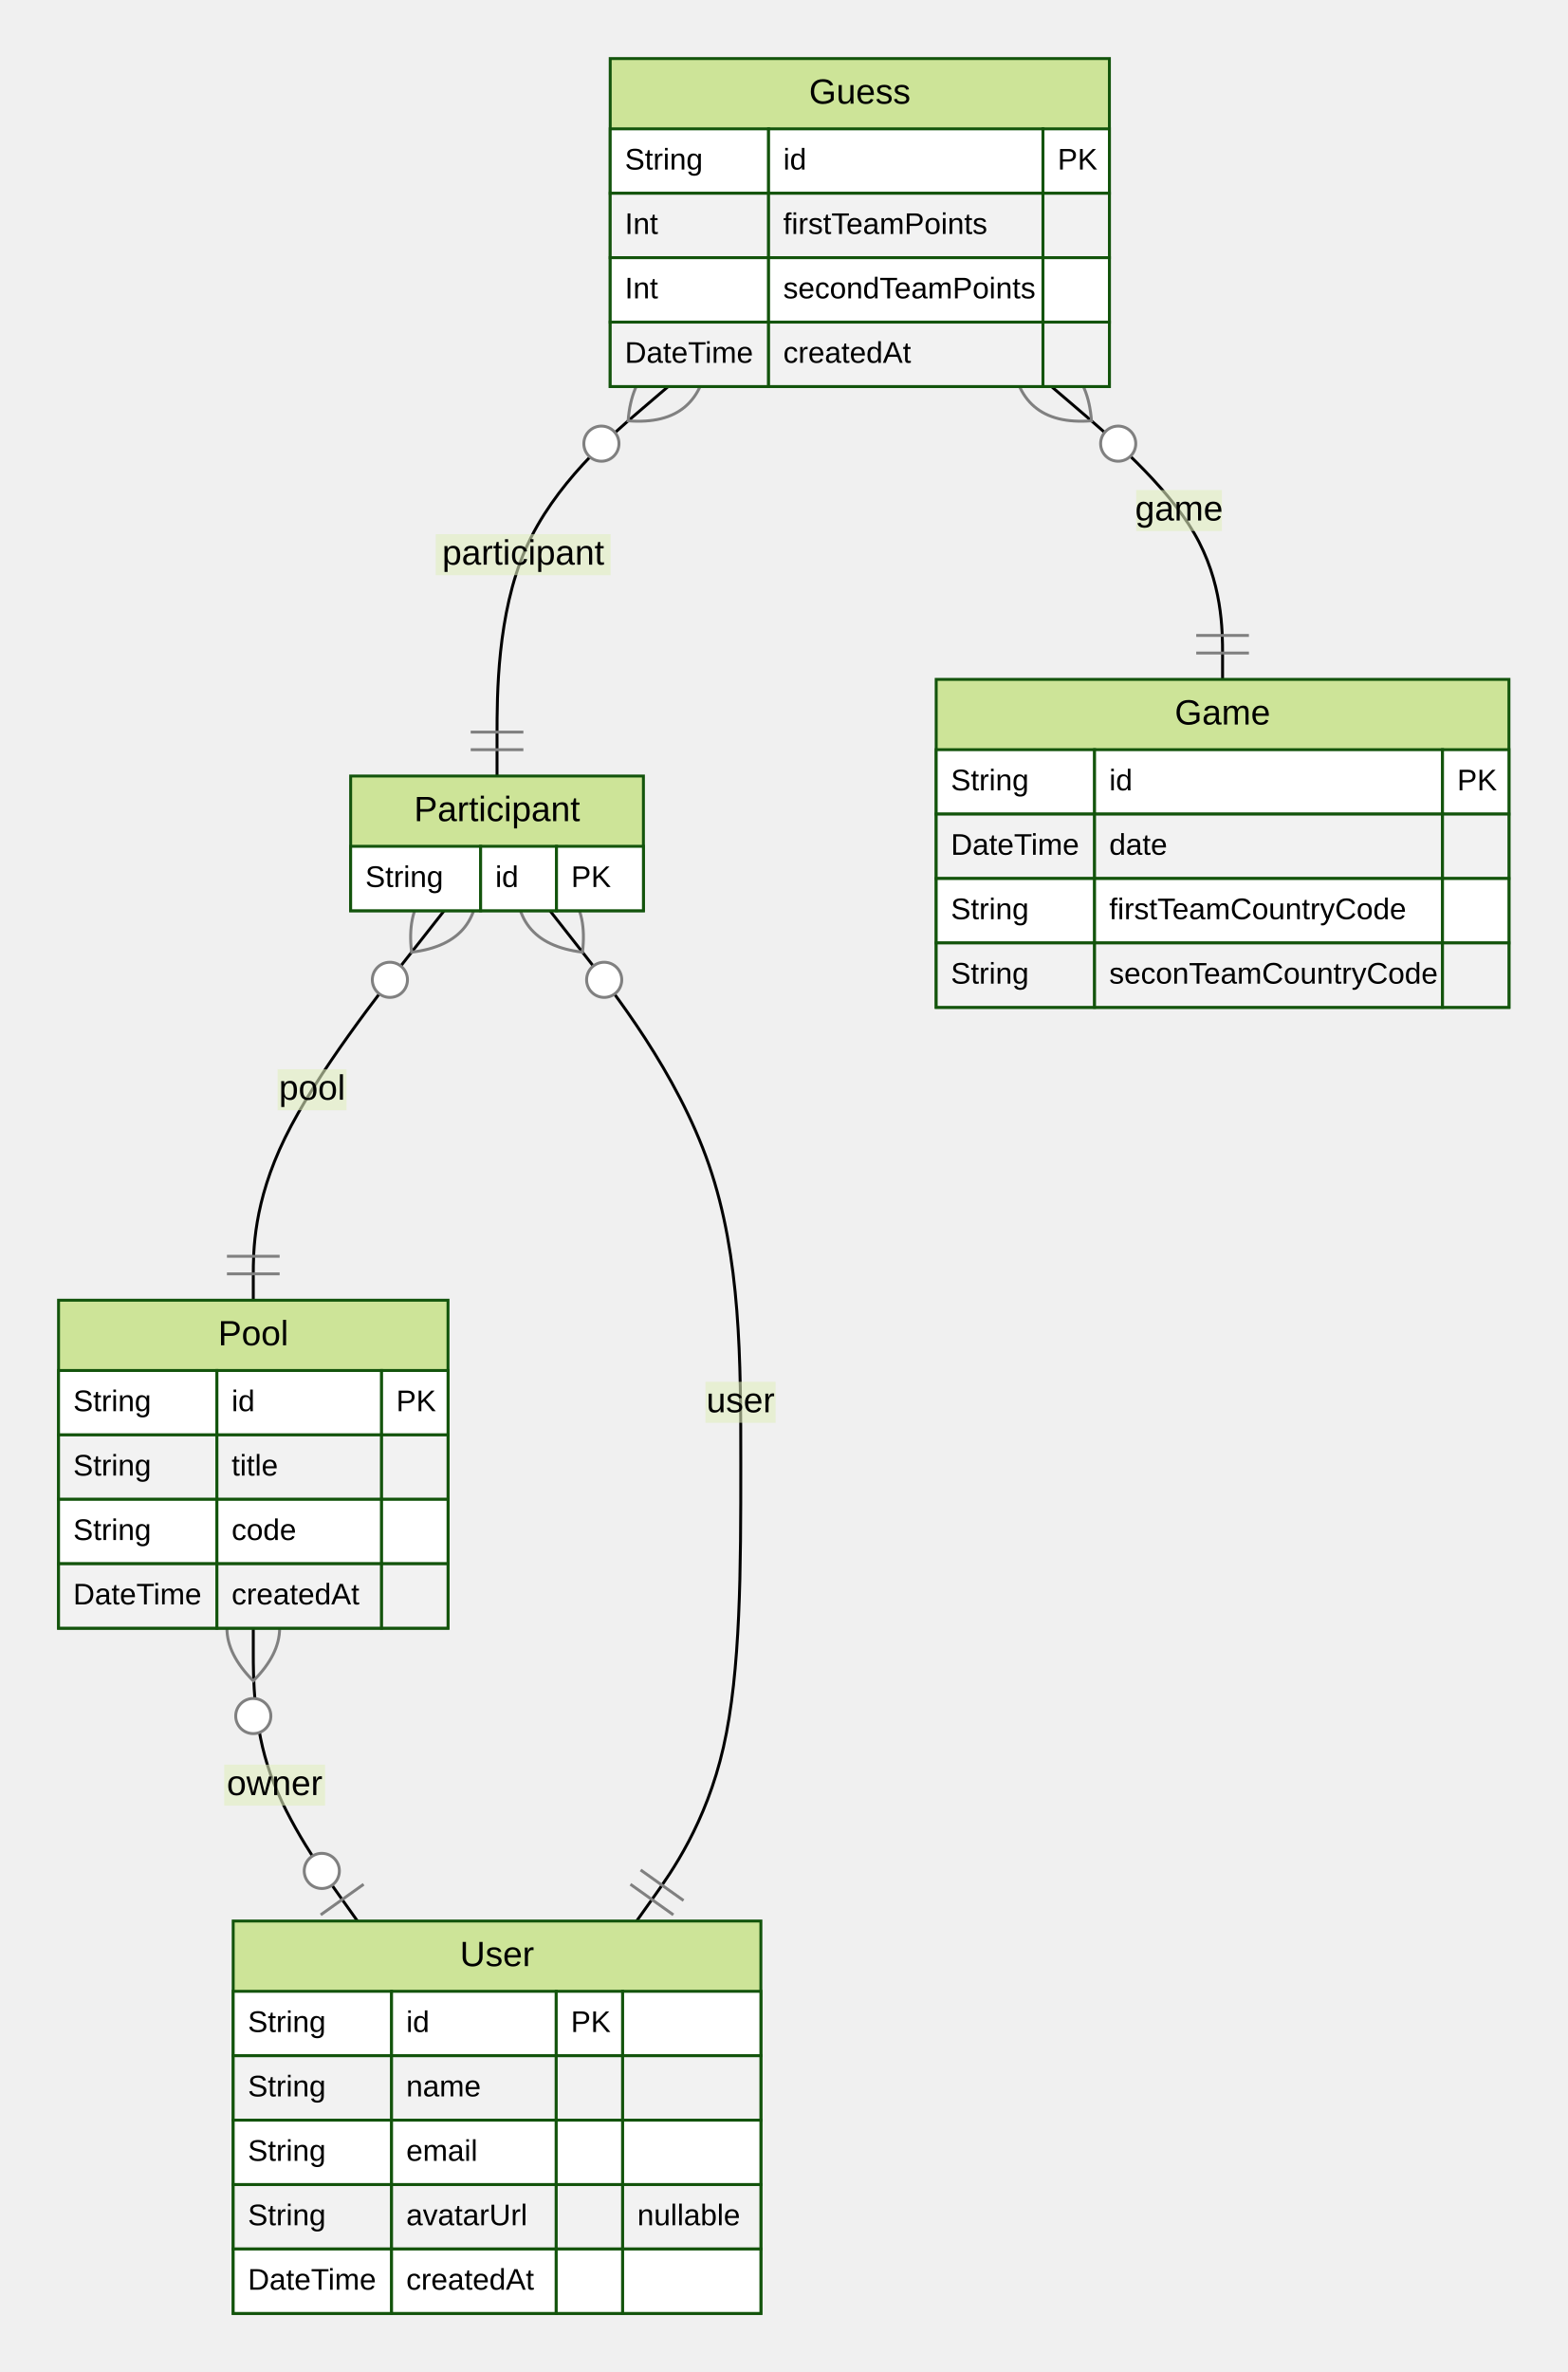
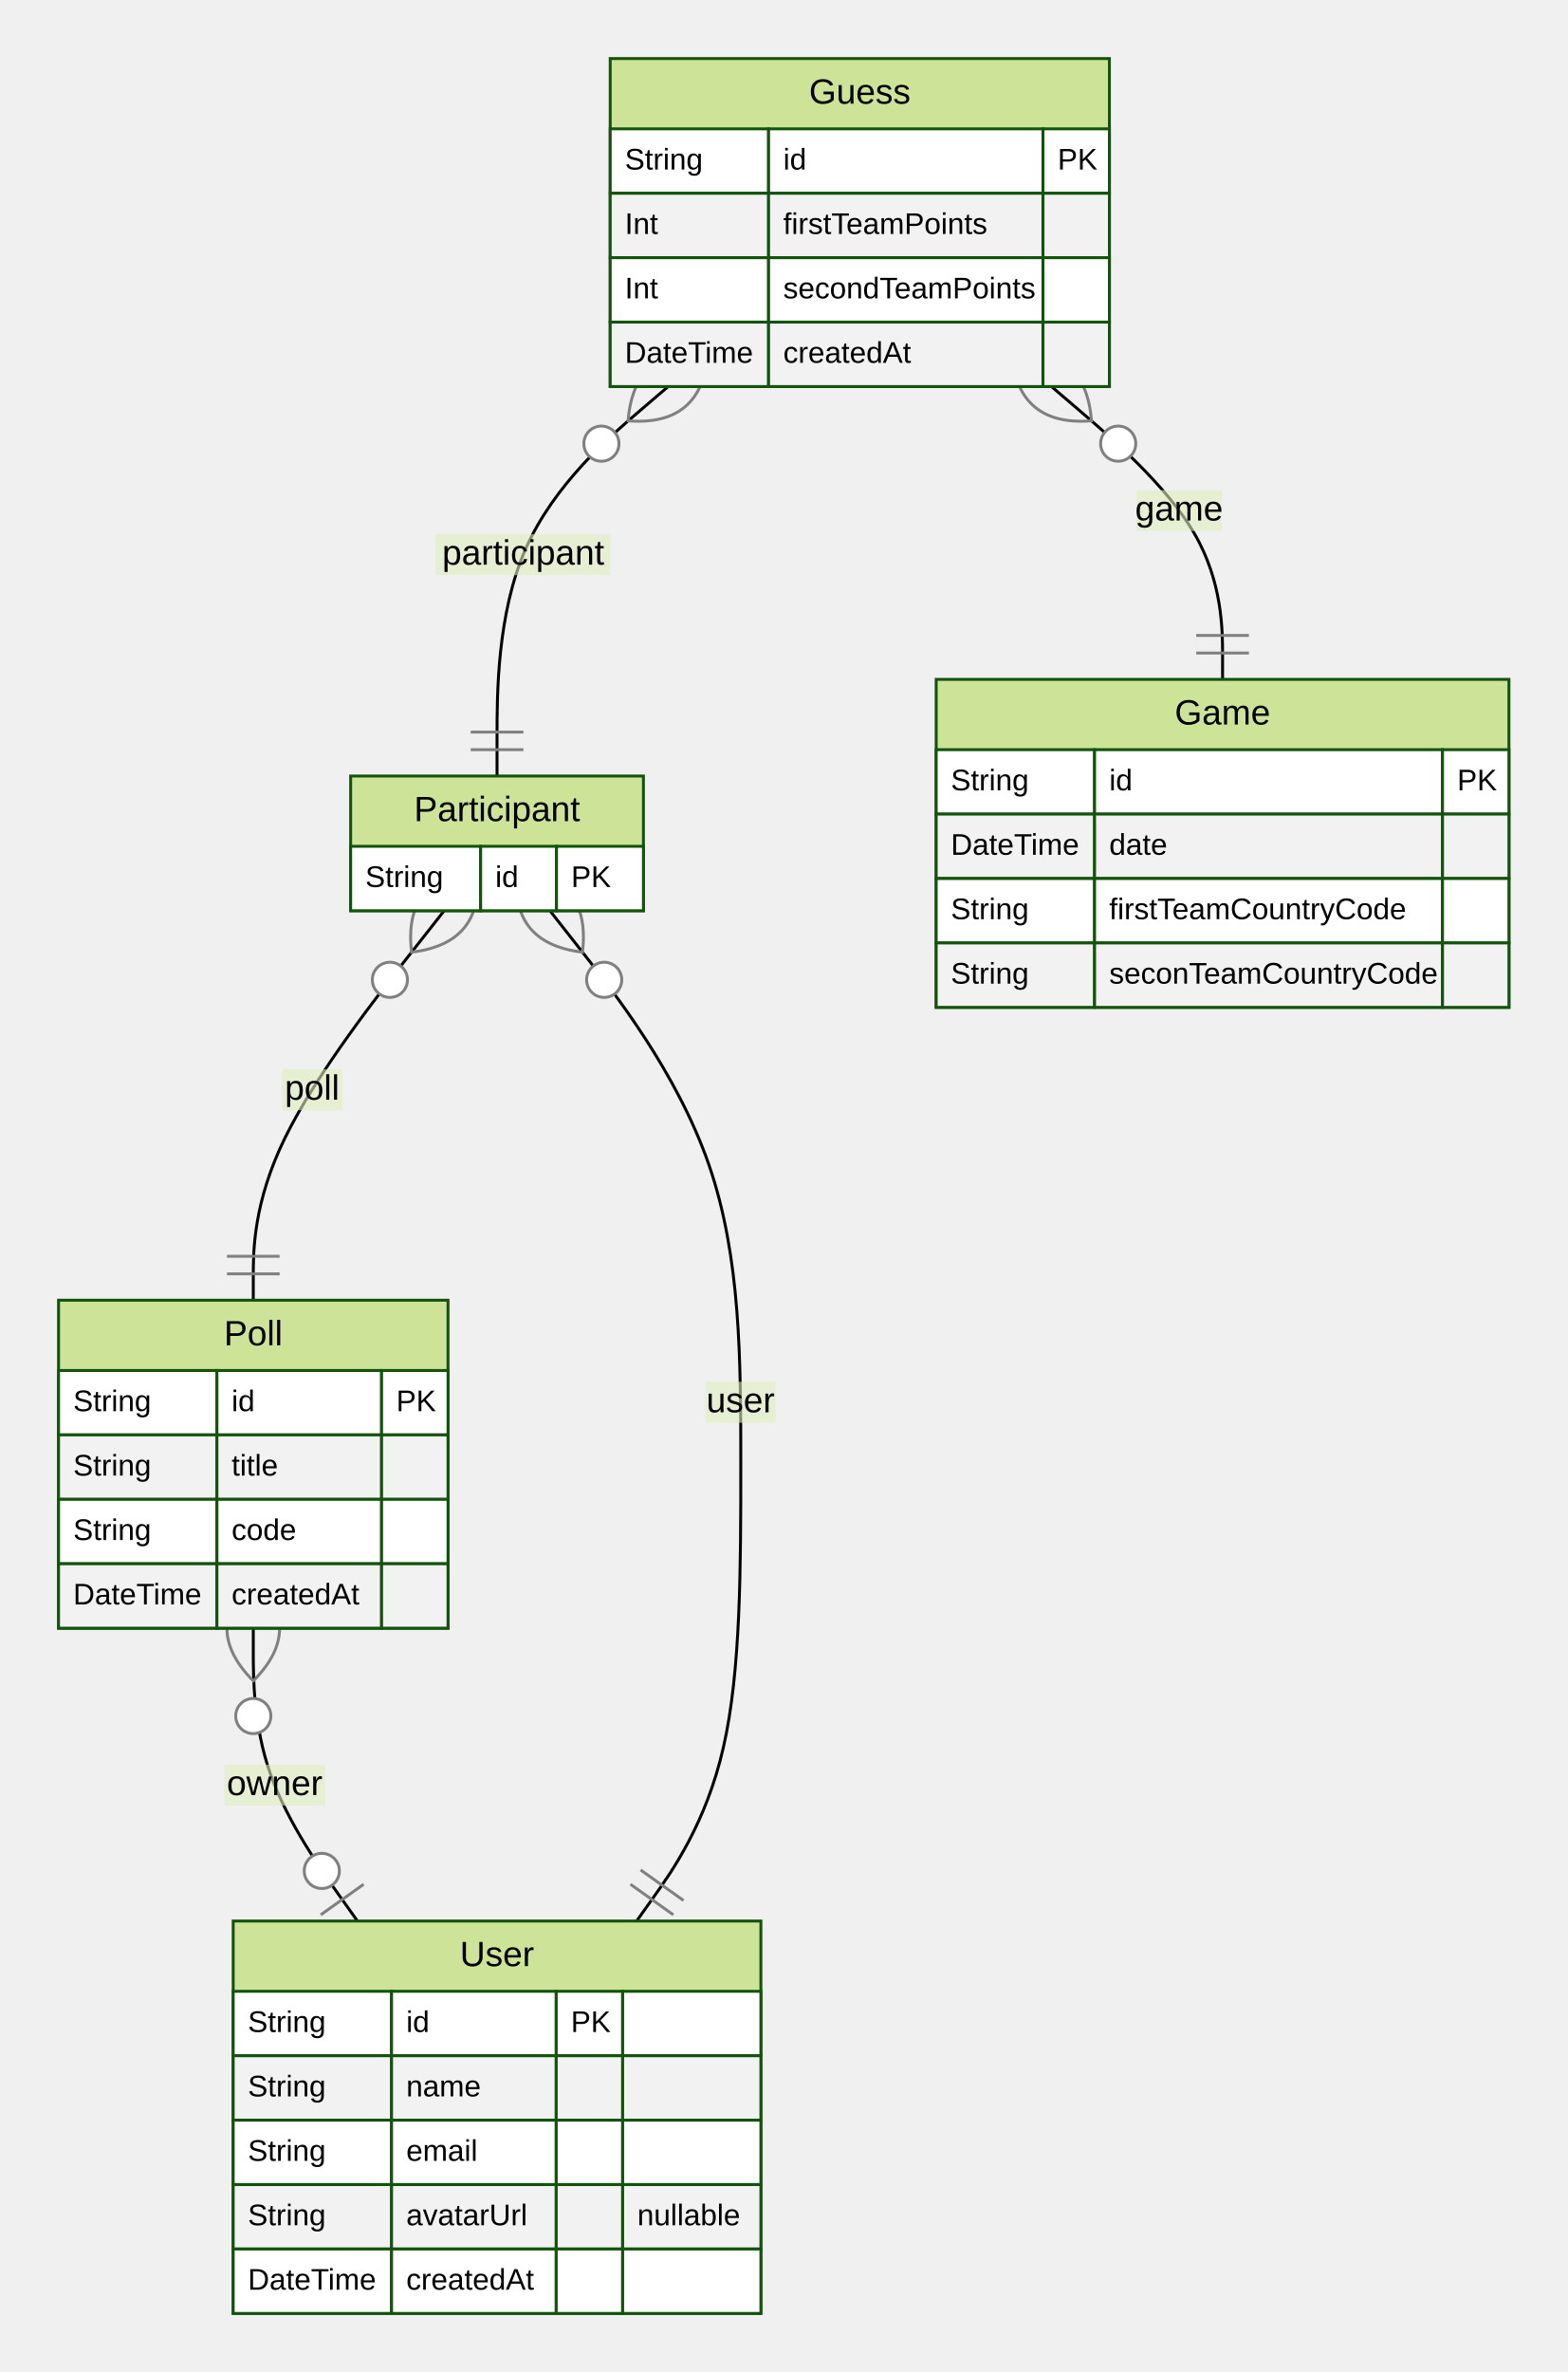
<svg xmlns="http://www.w3.org/2000/svg" aria-labelledby="chart-title-mermaid-0 chart-desc-mermaid-0" role="img" viewBox="0 0 535.4 810" style="max-width: 535.4px; background-color: white;" width="100%" id="mermaid-0">
  <style>#mermaid-0 {font-family:"trebuchet ms",verdana,arial,sans-serif;font-size:16px;fill:#000000;}#mermaid-0 .error-icon{fill:#552222;}#mermaid-0 .error-text{fill:#552222;stroke:#552222;}#mermaid-0 .edge-thickness-normal{stroke-width:2px;}#mermaid-0 .edge-thickness-thick{stroke-width:3.5px;}#mermaid-0 .edge-pattern-solid{stroke-dasharray:0;}#mermaid-0 .edge-pattern-dashed{stroke-dasharray:3;}#mermaid-0 .edge-pattern-dotted{stroke-dasharray:2;}#mermaid-0 .marker{fill:#000000;stroke:#000000;}#mermaid-0 .marker.cross{stroke:#000000;}#mermaid-0 svg{font-family:"trebuchet ms",verdana,arial,sans-serif;font-size:16px;}#mermaid-0 .entityBox{fill:#cde498;stroke:#13540c;}#mermaid-0 .attributeBoxOdd{fill:#ffffff;stroke:#13540c;}#mermaid-0 .attributeBoxEven{fill:#f2f2f2;stroke:#13540c;}#mermaid-0 .relationshipLabelBox{fill:hsl(78.158, 58.462%, 84.51%);opacity:0.7;background-color:hsl(78.158, 58.462%, 84.51%);}#mermaid-0 .relationshipLabelBox rect{opacity:0.5;}#mermaid-0 .relationshipLine{stroke:#000000;}#mermaid-0 :root{--mermaid-font-family:"trebuchet ms",verdana,arial,sans-serif;}</style>
  <g />
  <defs>
    <marker orient="auto" markerHeight="18" markerWidth="18" refY="9" refX="0" id="ONLY_ONE_START">
      <path d="M9,0 L9,18 M15,0 L15,18" fill="none" stroke="gray" />
    </marker>
  </defs>
  <defs>
    <marker orient="auto" markerHeight="18" markerWidth="18" refY="9" refX="18" id="ONLY_ONE_END">
      <path d="M3,0 L3,18 M9,0 L9,18" fill="none" stroke="gray" />
    </marker>
  </defs>
  <defs>
    <marker orient="auto" markerHeight="18" markerWidth="30" refY="9" refX="0" id="ZERO_OR_ONE_START">
      <circle r="6" cy="9" cx="21" fill="white" stroke="gray" />
      <path d="M9,0 L9,18" fill="none" stroke="gray" />
    </marker>
  </defs>
  <defs>
    <marker orient="auto" markerHeight="18" markerWidth="30" refY="9" refX="30" id="ZERO_OR_ONE_END">
      <circle r="6" cy="9" cx="9" fill="white" stroke="gray" />
      <path d="M21,0 L21,18" fill="none" stroke="gray" />
    </marker>
  </defs>
  <defs>
    <marker orient="auto" markerHeight="36" markerWidth="45" refY="18" refX="18" id="ONE_OR_MORE_START">
      <path d="M0,18 Q 18,0 36,18 Q 18,36 0,18 M42,9 L42,27" fill="none" stroke="gray" />
    </marker>
  </defs>
  <defs>
    <marker orient="auto" markerHeight="36" markerWidth="45" refY="18" refX="27" id="ONE_OR_MORE_END">
      <path d="M3,9 L3,27 M9,18 Q27,0 45,18 Q27,36 9,18" fill="none" stroke="gray" />
    </marker>
  </defs>
  <defs>
    <marker orient="auto" markerHeight="36" markerWidth="57" refY="18" refX="18" id="ZERO_OR_MORE_START">
      <circle r="6" cy="18" cx="48" fill="white" stroke="gray" />
      <path d="M0,18 Q18,0 36,18 Q18,36 0,18" fill="none" stroke="gray" />
    </marker>
  </defs>
  <defs>
    <marker orient="auto" markerHeight="36" markerWidth="57" refY="18" refX="39" id="ZERO_OR_MORE_END">
      <circle r="6" cy="18" cx="9" fill="white" stroke="gray" />
      <path d="M21,18 Q39,0 57,18 Q39,36 21,18" fill="none" stroke="gray" />
    </marker>
  </defs>
  <path marker-start="url(#ZERO_OR_MORE_START)" marker-end="url(#ZERO_OR_ONE_END)" fill="none" stroke="gray" d="M86.513,556L86.513,564.333C86.513,572.667,86.513,589.333,92.443,606C98.373,622.667,110.233,639.333,116.163,647.667L122.093,656" class="er relationshipLine" />
  <path marker-start="url(#ZERO_OR_MORE_START)" marker-end="url(#ONLY_ONE_END)" fill="none" stroke="gray" d="M187.835,311L198.7,324.833C209.565,338.667,231.296,366.333,242.161,397.833C253.026,429.333,253.026,464.667,253.026,500C253.026,535.333,253.026,570.667,247.096,596.667C241.167,622.667,229.307,639.333,223.377,647.667L217.447,656" class="er relationshipLine" />
  <path marker-start="url(#ZERO_OR_MORE_START)" marker-end="url(#ONLY_ONE_END)" fill="none" stroke="gray" d="M151.705,311L140.839,324.833C129.974,338.667,108.244,366.333,97.378,388.5C86.513,410.667,86.513,427.333,86.513,435.667L86.513,444" class="er relationshipLine" />
  <path marker-start="url(#ZERO_OR_MORE_START)" marker-end="url(#ONLY_ONE_END)" fill="none" stroke="gray" d="M359.138,132L368.879,140.333C378.62,148.667,398.102,165.333,407.844,182C417.585,198.667,417.585,215.333,417.585,223.667L417.585,232" class="er relationshipLine" />
  <path marker-start="url(#ZERO_OR_MORE_START)" marker-end="url(#ONLY_ONE_END)" fill="none" stroke="gray" d="M228.217,132L218.476,140.333C208.734,148.667,189.252,165.333,179.511,187.5C169.77,209.667,169.77,237.333,169.77,251.167L169.77,265" class="er relationshipLine" />
-   <g transform="translate(20,444 )" id="Pool">
+   <g transform="translate(20,444 )" id="Poll">
    <rect height="112" width="133.026" y="0" x="0" stroke="gray" fill-opacity="100%" fill="honeydew" class="er entityBox" />
-     <text transform="translate(66.51321,12)" style="font-family: &quot;trebuchet ms&quot;, verdana, arial, sans-serif;; font-size: 12px" text-anchor="middle" dominant-baseline="middle" y="0" x="0" id="entity-Pool" class="er entityLabel">Pool</text>
-     <rect height="22" width="54.096" y="24" x="0" stroke="gray" fill-opacity="100%" fill="honeydew" class="er attributeBoxOdd" />
-     <text transform="translate(5,35)" style="font-family: &quot;trebuchet ms&quot;, verdana, arial, sans-serif;; font-size: 10.2px" text-anchor="left" dominant-baseline="middle" y="0" x="0" id="entity-Pool-attr-1-type" class="er entityLabel">String</text>
+     <text transform="translate(66.51321,12)" style="font-family: &quot;trebuchet ms&quot;, verdana, arial, sans-serif;; font-size: 12px" text-anchor="middle" dominant-baseline="middle" y="0" x="0" id="entity-Poll" class="er entityLabel">Poll</text>
+     <rect height="22" width="54.096" y="24" x="0" stroke="gray" fill-opacity="100%" fill="honeydew" class="er attributeBoxOdd" />
+     <text transform="translate(5,35)" style="font-family: &quot;trebuchet ms&quot;, verdana, arial, sans-serif;; font-size: 10.2px" text-anchor="left" dominant-baseline="middle" y="0" x="0" id="entity-Poll-attr-1-type" class="er entityLabel">String</text>
    <rect height="22" width="56.243" y="24" x="54.096" stroke="gray" fill-opacity="100%" fill="honeydew" class="er attributeBoxOdd" />
-     <text transform="translate(59.09555,35)" style="font-family: &quot;trebuchet ms&quot;, verdana, arial, sans-serif;; font-size: 10.2px" text-anchor="left" dominant-baseline="middle" y="0" x="0" id="entity-Pool-attr-1-name" class="er entityLabel">id</text>
+     <text transform="translate(59.09555,35)" style="font-family: &quot;trebuchet ms&quot;, verdana, arial, sans-serif;; font-size: 10.2px" text-anchor="left" dominant-baseline="middle" y="0" x="0" id="entity-Poll-attr-1-name" class="er entityLabel">id</text>
    <rect height="22" width="22.688" y="24" x="110.339" stroke="gray" fill-opacity="100%" fill="honeydew" class="er attributeBoxOdd" />
-     <text transform="translate(115.3387,35)" style="font-family: &quot;trebuchet ms&quot;, verdana, arial, sans-serif;; font-size: 10.2px" text-anchor="left" dominant-baseline="middle" y="0" x="0" id="entity-Pool-attr-1-key" class="er entityLabel">PK</text>
-     <rect height="22" width="54.096" y="46" x="0" stroke="gray" fill-opacity="100%" fill="honeydew" class="er attributeBoxEven" />
-     <text transform="translate(5,57)" style="font-family: &quot;trebuchet ms&quot;, verdana, arial, sans-serif;; font-size: 10.2px" text-anchor="left" dominant-baseline="middle" y="0" x="0" id="entity-Pool-attr-2-type" class="er entityLabel">String</text>
+     <text transform="translate(115.3387,35)" style="font-family: &quot;trebuchet ms&quot;, verdana, arial, sans-serif;; font-size: 10.2px" text-anchor="left" dominant-baseline="middle" y="0" x="0" id="entity-Poll-attr-1-key" class="er entityLabel">PK</text>
+     <rect height="22" width="54.096" y="46" x="0" stroke="gray" fill-opacity="100%" fill="honeydew" class="er attributeBoxEven" />
+     <text transform="translate(5,57)" style="font-family: &quot;trebuchet ms&quot;, verdana, arial, sans-serif;; font-size: 10.2px" text-anchor="left" dominant-baseline="middle" y="0" x="0" id="entity-Poll-attr-2-type" class="er entityLabel">String</text>
    <rect height="22" width="56.243" y="46" x="54.096" stroke="gray" fill-opacity="100%" fill="honeydew" class="er attributeBoxEven" />
-     <text transform="translate(59.09555,57)" style="font-family: &quot;trebuchet ms&quot;, verdana, arial, sans-serif;; font-size: 10.2px" text-anchor="left" dominant-baseline="middle" y="0" x="0" id="entity-Pool-attr-2-name" class="er entityLabel">title</text>
+     <text transform="translate(59.09555,57)" style="font-family: &quot;trebuchet ms&quot;, verdana, arial, sans-serif;; font-size: 10.2px" text-anchor="left" dominant-baseline="middle" y="0" x="0" id="entity-Poll-attr-2-name" class="er entityLabel">title</text>
    <rect height="22" width="22.688" y="46" x="110.339" stroke="gray" fill-opacity="100%" fill="honeydew" class="er attributeBoxEven" />
-     <text transform="translate(115.3387,57)" style="font-family: &quot;trebuchet ms&quot;, verdana, arial, sans-serif;; font-size: 10.2px" text-anchor="left" dominant-baseline="middle" y="0" x="0" id="entity-Pool-attr-2-key" class="er entityLabel" />
-     <rect height="22" width="54.096" y="68" x="0" stroke="gray" fill-opacity="100%" fill="honeydew" class="er attributeBoxOdd" />
-     <text transform="translate(5,79)" style="font-family: &quot;trebuchet ms&quot;, verdana, arial, sans-serif;; font-size: 10.2px" text-anchor="left" dominant-baseline="middle" y="0" x="0" id="entity-Pool-attr-3-type" class="er entityLabel">String</text>
+     <text transform="translate(115.3387,57)" style="font-family: &quot;trebuchet ms&quot;, verdana, arial, sans-serif;; font-size: 10.2px" text-anchor="left" dominant-baseline="middle" y="0" x="0" id="entity-Poll-attr-2-key" class="er entityLabel" />
+     <rect height="22" width="54.096" y="68" x="0" stroke="gray" fill-opacity="100%" fill="honeydew" class="er attributeBoxOdd" />
+     <text transform="translate(5,79)" style="font-family: &quot;trebuchet ms&quot;, verdana, arial, sans-serif;; font-size: 10.2px" text-anchor="left" dominant-baseline="middle" y="0" x="0" id="entity-Poll-attr-3-type" class="er entityLabel">String</text>
    <rect height="22" width="56.243" y="68" x="54.096" stroke="gray" fill-opacity="100%" fill="honeydew" class="er attributeBoxOdd" />
-     <text transform="translate(59.09555,79)" style="font-family: &quot;trebuchet ms&quot;, verdana, arial, sans-serif;; font-size: 10.2px" text-anchor="left" dominant-baseline="middle" y="0" x="0" id="entity-Pool-attr-3-name" class="er entityLabel">code</text>
+     <text transform="translate(59.09555,79)" style="font-family: &quot;trebuchet ms&quot;, verdana, arial, sans-serif;; font-size: 10.2px" text-anchor="left" dominant-baseline="middle" y="0" x="0" id="entity-Poll-attr-3-name" class="er entityLabel">code</text>
    <rect height="22" width="22.688" y="68" x="110.339" stroke="gray" fill-opacity="100%" fill="honeydew" class="er attributeBoxOdd" />
-     <text transform="translate(115.3387,79)" style="font-family: &quot;trebuchet ms&quot;, verdana, arial, sans-serif;; font-size: 10.2px" text-anchor="left" dominant-baseline="middle" y="0" x="0" id="entity-Pool-attr-3-key" class="er entityLabel" />
-     <rect height="22" width="54.096" y="90" x="0" stroke="gray" fill-opacity="100%" fill="honeydew" class="er attributeBoxEven" />
-     <text transform="translate(5,101)" style="font-family: &quot;trebuchet ms&quot;, verdana, arial, sans-serif;; font-size: 10.2px" text-anchor="left" dominant-baseline="middle" y="0" x="0" id="entity-Pool-attr-4-type" class="er entityLabel">DateTime</text>
+     <text transform="translate(115.3387,79)" style="font-family: &quot;trebuchet ms&quot;, verdana, arial, sans-serif;; font-size: 10.2px" text-anchor="left" dominant-baseline="middle" y="0" x="0" id="entity-Poll-attr-3-key" class="er entityLabel" />
+     <rect height="22" width="54.096" y="90" x="0" stroke="gray" fill-opacity="100%" fill="honeydew" class="er attributeBoxEven" />
+     <text transform="translate(5,101)" style="font-family: &quot;trebuchet ms&quot;, verdana, arial, sans-serif;; font-size: 10.2px" text-anchor="left" dominant-baseline="middle" y="0" x="0" id="entity-Poll-attr-4-type" class="er entityLabel">DateTime</text>
    <rect height="22" width="56.243" y="90" x="54.096" stroke="gray" fill-opacity="100%" fill="honeydew" class="er attributeBoxEven" />
-     <text transform="translate(59.09555,101)" style="font-family: &quot;trebuchet ms&quot;, verdana, arial, sans-serif;; font-size: 10.2px" text-anchor="left" dominant-baseline="middle" y="0" x="0" id="entity-Pool-attr-4-name" class="er entityLabel">createdAt</text>
+     <text transform="translate(59.09555,101)" style="font-family: &quot;trebuchet ms&quot;, verdana, arial, sans-serif;; font-size: 10.2px" text-anchor="left" dominant-baseline="middle" y="0" x="0" id="entity-Poll-attr-4-name" class="er entityLabel">createdAt</text>
    <rect height="22" width="22.688" y="90" x="110.339" stroke="gray" fill-opacity="100%" fill="honeydew" class="er attributeBoxEven" />
-     <text transform="translate(115.3387,101)" style="font-family: &quot;trebuchet ms&quot;, verdana, arial, sans-serif;; font-size: 10.2px" text-anchor="left" dominant-baseline="middle" y="0" x="0" id="entity-Pool-attr-4-key" class="er entityLabel" />
+     <text transform="translate(115.3387,101)" style="font-family: &quot;trebuchet ms&quot;, verdana, arial, sans-serif;; font-size: 10.2px" text-anchor="left" dominant-baseline="middle" y="0" x="0" id="entity-Poll-attr-4-key" class="er entityLabel" />
  </g>
  <g transform="translate(119.7698,265 )" id="Participant">
    <rect height="46" width="100" y="0" x="0" stroke="gray" fill-opacity="100%" fill="honeydew" class="er entityBox" />
    <text transform="translate(50,12)" style="font-family: &quot;trebuchet ms&quot;, verdana, arial, sans-serif;; font-size: 12px" text-anchor="middle" dominant-baseline="middle" y="0" x="0" id="entity-Participant" class="er entityLabel">Participant</text>
    <rect height="22" width="44.399" y="24" x="0" stroke="gray" fill-opacity="100%" fill="honeydew" class="er attributeBoxOdd" />
    <text transform="translate(5,35)" style="font-family: &quot;trebuchet ms&quot;, verdana, arial, sans-serif;; font-size: 10.2px" text-anchor="left" dominant-baseline="middle" y="0" x="0" id="entity-Participant-attr-1-type" class="er entityLabel">String</text>
    <rect height="22" width="25.911" y="24" x="44.399" stroke="gray" fill-opacity="100%" fill="honeydew" class="er attributeBoxOdd" />
    <text transform="translate(49.39862,35)" style="font-family: &quot;trebuchet ms&quot;, verdana, arial, sans-serif;; font-size: 10.2px" text-anchor="left" dominant-baseline="middle" y="0" x="0" id="entity-Participant-attr-1-name" class="er entityLabel">id</text>
    <rect height="22" width="29.69" y="24" x="70.31" stroke="gray" fill-opacity="100%" fill="honeydew" class="er attributeBoxOdd" />
    <text transform="translate(75.30976,35)" style="font-family: &quot;trebuchet ms&quot;, verdana, arial, sans-serif;; font-size: 10.2px" text-anchor="left" dominant-baseline="middle" y="0" x="0" id="entity-Participant-attr-1-key" class="er entityLabel">PK</text>
  </g>
  <g transform="translate(79.65034,656 )" id="User">
    <rect height="134" width="180.239" y="0" x="0" stroke="gray" fill-opacity="100%" fill="honeydew" class="er entityBox" />
    <text transform="translate(90.11948,12)" style="font-family: &quot;trebuchet ms&quot;, verdana, arial, sans-serif;; font-size: 12px" text-anchor="middle" dominant-baseline="middle" y="0" x="0" id="entity-User" class="er entityLabel">User</text>
    <rect height="22" width="54.096" y="24" x="0" stroke="gray" fill-opacity="100%" fill="honeydew" class="er attributeBoxOdd" />
    <text transform="translate(5,35)" style="font-family: &quot;trebuchet ms&quot;, verdana, arial, sans-serif;; font-size: 10.2px" text-anchor="left" dominant-baseline="middle" y="0" x="0" id="entity-User-attr-1-type" class="er entityLabel">String</text>
    <rect height="22" width="56.243" y="24" x="54.096" stroke="gray" fill-opacity="100%" fill="honeydew" class="er attributeBoxOdd" />
    <text transform="translate(59.09555,35)" style="font-family: &quot;trebuchet ms&quot;, verdana, arial, sans-serif;; font-size: 10.2px" text-anchor="left" dominant-baseline="middle" y="0" x="0" id="entity-User-attr-1-name" class="er entityLabel">id</text>
    <rect height="22" width="22.688" y="24" x="110.339" stroke="gray" fill-opacity="100%" fill="honeydew" class="er attributeBoxOdd" />
    <text transform="translate(115.3387,35)" style="font-family: &quot;trebuchet ms&quot;, verdana, arial, sans-serif;; font-size: 10.2px" text-anchor="left" dominant-baseline="middle" y="0" x="0" id="entity-User-attr-1-key" class="er entityLabel">PK</text>
    <rect height="22" width="47.213" y="24" x="133.026" stroke="gray" fill-opacity="100%" fill="honeydew" class="er attributeBoxOdd" />
    <text transform="translate(138.0264,35)" style="font-family: &quot;trebuchet ms&quot;, verdana, arial, sans-serif;; font-size: 10.2px" text-anchor="left" dominant-baseline="middle" y="0" x="0" id="entity-User-attr-1-comment" class="er entityLabel" />
    <rect height="22" width="54.096" y="46" x="0" stroke="gray" fill-opacity="100%" fill="honeydew" class="er attributeBoxEven" />
    <text transform="translate(5,57)" style="font-family: &quot;trebuchet ms&quot;, verdana, arial, sans-serif;; font-size: 10.2px" text-anchor="left" dominant-baseline="middle" y="0" x="0" id="entity-User-attr-2-type" class="er entityLabel">String</text>
    <rect height="22" width="56.243" y="46" x="54.096" stroke="gray" fill-opacity="100%" fill="honeydew" class="er attributeBoxEven" />
    <text transform="translate(59.09555,57)" style="font-family: &quot;trebuchet ms&quot;, verdana, arial, sans-serif;; font-size: 10.2px" text-anchor="left" dominant-baseline="middle" y="0" x="0" id="entity-User-attr-2-name" class="er entityLabel">name</text>
    <rect height="22" width="22.688" y="46" x="110.339" stroke="gray" fill-opacity="100%" fill="honeydew" class="er attributeBoxEven" />
    <text transform="translate(115.3387,57)" style="font-family: &quot;trebuchet ms&quot;, verdana, arial, sans-serif;; font-size: 10.2px" text-anchor="left" dominant-baseline="middle" y="0" x="0" id="entity-User-attr-2-key" class="er entityLabel" />
    <rect height="22" width="47.213" y="46" x="133.026" stroke="gray" fill-opacity="100%" fill="honeydew" class="er attributeBoxEven" />
    <text transform="translate(138.0264,57)" style="font-family: &quot;trebuchet ms&quot;, verdana, arial, sans-serif;; font-size: 10.2px" text-anchor="left" dominant-baseline="middle" y="0" x="0" id="entity-User-attr-2-comment" class="er entityLabel" />
    <rect height="22" width="54.096" y="68" x="0" stroke="gray" fill-opacity="100%" fill="honeydew" class="er attributeBoxOdd" />
    <text transform="translate(5,79)" style="font-family: &quot;trebuchet ms&quot;, verdana, arial, sans-serif;; font-size: 10.2px" text-anchor="left" dominant-baseline="middle" y="0" x="0" id="entity-User-attr-3-type" class="er entityLabel">String</text>
    <rect height="22" width="56.243" y="68" x="54.096" stroke="gray" fill-opacity="100%" fill="honeydew" class="er attributeBoxOdd" />
    <text transform="translate(59.09555,79)" style="font-family: &quot;trebuchet ms&quot;, verdana, arial, sans-serif;; font-size: 10.2px" text-anchor="left" dominant-baseline="middle" y="0" x="0" id="entity-User-attr-3-name" class="er entityLabel">email</text>
    <rect height="22" width="22.688" y="68" x="110.339" stroke="gray" fill-opacity="100%" fill="honeydew" class="er attributeBoxOdd" />
    <text transform="translate(115.3387,79)" style="font-family: &quot;trebuchet ms&quot;, verdana, arial, sans-serif;; font-size: 10.2px" text-anchor="left" dominant-baseline="middle" y="0" x="0" id="entity-User-attr-3-key" class="er entityLabel" />
    <rect height="22" width="47.213" y="68" x="133.026" stroke="gray" fill-opacity="100%" fill="honeydew" class="er attributeBoxOdd" />
    <text transform="translate(138.0264,79)" style="font-family: &quot;trebuchet ms&quot;, verdana, arial, sans-serif;; font-size: 10.2px" text-anchor="left" dominant-baseline="middle" y="0" x="0" id="entity-User-attr-3-comment" class="er entityLabel" />
    <rect height="22" width="54.096" y="90" x="0" stroke="gray" fill-opacity="100%" fill="honeydew" class="er attributeBoxEven" />
    <text transform="translate(5,101)" style="font-family: &quot;trebuchet ms&quot;, verdana, arial, sans-serif;; font-size: 10.2px" text-anchor="left" dominant-baseline="middle" y="0" x="0" id="entity-User-attr-4-type" class="er entityLabel">String</text>
    <rect height="22" width="56.243" y="90" x="54.096" stroke="gray" fill-opacity="100%" fill="honeydew" class="er attributeBoxEven" />
    <text transform="translate(59.09555,101)" style="font-family: &quot;trebuchet ms&quot;, verdana, arial, sans-serif;; font-size: 10.2px" text-anchor="left" dominant-baseline="middle" y="0" x="0" id="entity-User-attr-4-name" class="er entityLabel">avatarUrl</text>
    <rect height="22" width="22.688" y="90" x="110.339" stroke="gray" fill-opacity="100%" fill="honeydew" class="er attributeBoxEven" />
    <text transform="translate(115.3387,101)" style="font-family: &quot;trebuchet ms&quot;, verdana, arial, sans-serif;; font-size: 10.2px" text-anchor="left" dominant-baseline="middle" y="0" x="0" id="entity-User-attr-4-key" class="er entityLabel" />
    <rect height="22" width="47.213" y="90" x="133.026" stroke="gray" fill-opacity="100%" fill="honeydew" class="er attributeBoxEven" />
    <text transform="translate(138.0264,101)" style="font-family: &quot;trebuchet ms&quot;, verdana, arial, sans-serif;; font-size: 10.2px" text-anchor="left" dominant-baseline="middle" y="0" x="0" id="entity-User-attr-4-comment" class="er entityLabel">nullable</text>
    <rect height="22" width="54.096" y="112" x="0" stroke="gray" fill-opacity="100%" fill="honeydew" class="er attributeBoxOdd" />
    <text transform="translate(5,123)" style="font-family: &quot;trebuchet ms&quot;, verdana, arial, sans-serif;; font-size: 10.2px" text-anchor="left" dominant-baseline="middle" y="0" x="0" id="entity-User-attr-5-type" class="er entityLabel">DateTime</text>
    <rect height="22" width="56.243" y="112" x="54.096" stroke="gray" fill-opacity="100%" fill="honeydew" class="er attributeBoxOdd" />
    <text transform="translate(59.09555,123)" style="font-family: &quot;trebuchet ms&quot;, verdana, arial, sans-serif;; font-size: 10.2px" text-anchor="left" dominant-baseline="middle" y="0" x="0" id="entity-User-attr-5-name" class="er entityLabel">createdAt</text>
    <rect height="22" width="22.688" y="112" x="110.339" stroke="gray" fill-opacity="100%" fill="honeydew" class="er attributeBoxOdd" />
    <text transform="translate(115.3387,123)" style="font-family: &quot;trebuchet ms&quot;, verdana, arial, sans-serif;; font-size: 10.2px" text-anchor="left" dominant-baseline="middle" y="0" x="0" id="entity-User-attr-5-key" class="er entityLabel" />
    <rect height="22" width="47.213" y="112" x="133.026" stroke="gray" fill-opacity="100%" fill="honeydew" class="er attributeBoxOdd" />
    <text transform="translate(138.0264,123)" style="font-family: &quot;trebuchet ms&quot;, verdana, arial, sans-serif;; font-size: 10.2px" text-anchor="left" dominant-baseline="middle" y="0" x="0" id="entity-User-attr-5-comment" class="er entityLabel" />
  </g>
  <g transform="translate(319.7698,232 )" id="Game">
    <rect height="112" width="195.63" y="0" x="0" stroke="gray" fill-opacity="100%" fill="honeydew" class="er entityBox" />
    <text transform="translate(97.81489,12)" style="font-family: &quot;trebuchet ms&quot;, verdana, arial, sans-serif;; font-size: 12px" text-anchor="middle" dominant-baseline="middle" y="0" x="0" id="entity-Game" class="er entityLabel">Game</text>
    <rect height="22" width="54.096" y="24" x="0" stroke="gray" fill-opacity="100%" fill="honeydew" class="er attributeBoxOdd" />
    <text transform="translate(5,35)" style="font-family: &quot;trebuchet ms&quot;, verdana, arial, sans-serif;; font-size: 10.2px" text-anchor="left" dominant-baseline="middle" y="0" x="0" id="entity-Game-attr-1-type" class="er entityLabel">String</text>
    <rect height="22" width="118.847" y="24" x="54.096" stroke="gray" fill-opacity="100%" fill="honeydew" class="er attributeBoxOdd" />
    <text transform="translate(59.09555,35)" style="font-family: &quot;trebuchet ms&quot;, verdana, arial, sans-serif;; font-size: 10.2px" text-anchor="left" dominant-baseline="middle" y="0" x="0" id="entity-Game-attr-1-name" class="er entityLabel">id</text>
    <rect height="22" width="22.688" y="24" x="172.942" stroke="gray" fill-opacity="100%" fill="honeydew" class="er attributeBoxOdd" />
    <text transform="translate(177.9421,35)" style="font-family: &quot;trebuchet ms&quot;, verdana, arial, sans-serif;; font-size: 10.2px" text-anchor="left" dominant-baseline="middle" y="0" x="0" id="entity-Game-attr-1-key" class="er entityLabel">PK</text>
    <rect height="22" width="54.096" y="46" x="0" stroke="gray" fill-opacity="100%" fill="honeydew" class="er attributeBoxEven" />
    <text transform="translate(5,57)" style="font-family: &quot;trebuchet ms&quot;, verdana, arial, sans-serif;; font-size: 10.2px" text-anchor="left" dominant-baseline="middle" y="0" x="0" id="entity-Game-attr-2-type" class="er entityLabel">DateTime</text>
    <rect height="22" width="118.847" y="46" x="54.096" stroke="gray" fill-opacity="100%" fill="honeydew" class="er attributeBoxEven" />
    <text transform="translate(59.09555,57)" style="font-family: &quot;trebuchet ms&quot;, verdana, arial, sans-serif;; font-size: 10.2px" text-anchor="left" dominant-baseline="middle" y="0" x="0" id="entity-Game-attr-2-name" class="er entityLabel">date</text>
    <rect height="22" width="22.688" y="46" x="172.942" stroke="gray" fill-opacity="100%" fill="honeydew" class="er attributeBoxEven" />
    <text transform="translate(177.9421,57)" style="font-family: &quot;trebuchet ms&quot;, verdana, arial, sans-serif;; font-size: 10.2px" text-anchor="left" dominant-baseline="middle" y="0" x="0" id="entity-Game-attr-2-key" class="er entityLabel" />
    <rect height="22" width="54.096" y="68" x="0" stroke="gray" fill-opacity="100%" fill="honeydew" class="er attributeBoxOdd" />
    <text transform="translate(5,79)" style="font-family: &quot;trebuchet ms&quot;, verdana, arial, sans-serif;; font-size: 10.2px" text-anchor="left" dominant-baseline="middle" y="0" x="0" id="entity-Game-attr-3-type" class="er entityLabel">String</text>
    <rect height="22" width="118.847" y="68" x="54.096" stroke="gray" fill-opacity="100%" fill="honeydew" class="er attributeBoxOdd" />
    <text transform="translate(59.09555,79)" style="font-family: &quot;trebuchet ms&quot;, verdana, arial, sans-serif;; font-size: 10.2px" text-anchor="left" dominant-baseline="middle" y="0" x="0" id="entity-Game-attr-3-name" class="er entityLabel">firstTeamCountryCode</text>
    <rect height="22" width="22.688" y="68" x="172.942" stroke="gray" fill-opacity="100%" fill="honeydew" class="er attributeBoxOdd" />
    <text transform="translate(177.9421,79)" style="font-family: &quot;trebuchet ms&quot;, verdana, arial, sans-serif;; font-size: 10.2px" text-anchor="left" dominant-baseline="middle" y="0" x="0" id="entity-Game-attr-3-key" class="er entityLabel" />
    <rect height="22" width="54.096" y="90" x="0" stroke="gray" fill-opacity="100%" fill="honeydew" class="er attributeBoxEven" />
    <text transform="translate(5,101)" style="font-family: &quot;trebuchet ms&quot;, verdana, arial, sans-serif;; font-size: 10.2px" text-anchor="left" dominant-baseline="middle" y="0" x="0" id="entity-Game-attr-4-type" class="er entityLabel">String</text>
    <rect height="22" width="118.847" y="90" x="54.096" stroke="gray" fill-opacity="100%" fill="honeydew" class="er attributeBoxEven" />
    <text transform="translate(59.09555,101)" style="font-family: &quot;trebuchet ms&quot;, verdana, arial, sans-serif;; font-size: 10.2px" text-anchor="left" dominant-baseline="middle" y="0" x="0" id="entity-Game-attr-4-name" class="er entityLabel">seconTeamCountryCode</text>
    <rect height="22" width="22.688" y="90" x="172.942" stroke="gray" fill-opacity="100%" fill="honeydew" class="er attributeBoxEven" />
    <text transform="translate(177.9421,101)" style="font-family: &quot;trebuchet ms&quot;, verdana, arial, sans-serif;; font-size: 10.2px" text-anchor="left" dominant-baseline="middle" y="0" x="0" id="entity-Game-attr-4-key" class="er entityLabel" />
  </g>
  <g transform="translate(208.4251,20 )" id="Guess">
    <rect height="112" width="170.504" y="0" x="0" stroke="gray" fill-opacity="100%" fill="honeydew" class="er entityBox" />
    <text transform="translate(85.2522,12)" style="font-family: &quot;trebuchet ms&quot;, verdana, arial, sans-serif;; font-size: 12px" text-anchor="middle" dominant-baseline="middle" y="0" x="0" id="entity-Guess" class="er entityLabel">Guess</text>
    <rect height="22" width="54.096" y="24" x="0" stroke="gray" fill-opacity="100%" fill="honeydew" class="er attributeBoxOdd" />
    <text transform="translate(5,35)" style="font-family: &quot;trebuchet ms&quot;, verdana, arial, sans-serif;; font-size: 10.2px" text-anchor="left" dominant-baseline="middle" y="0" x="0" id="entity-Guess-attr-1-type" class="er entityLabel">String</text>
    <rect height="22" width="93.721" y="24" x="54.096" stroke="gray" fill-opacity="100%" fill="honeydew" class="er attributeBoxOdd" />
    <text transform="translate(59.09555,35)" style="font-family: &quot;trebuchet ms&quot;, verdana, arial, sans-serif;; font-size: 10.2px" text-anchor="left" dominant-baseline="middle" y="0" x="0" id="entity-Guess-attr-1-name" class="er entityLabel">id</text>
    <rect height="22" width="22.688" y="24" x="147.817" stroke="gray" fill-opacity="100%" fill="honeydew" class="er attributeBoxOdd" />
    <text transform="translate(152.8167,35)" style="font-family: &quot;trebuchet ms&quot;, verdana, arial, sans-serif;; font-size: 10.2px" text-anchor="left" dominant-baseline="middle" y="0" x="0" id="entity-Guess-attr-1-key" class="er entityLabel">PK</text>
    <rect height="22" width="54.096" y="46" x="0" stroke="gray" fill-opacity="100%" fill="honeydew" class="er attributeBoxEven" />
    <text transform="translate(5,57)" style="font-family: &quot;trebuchet ms&quot;, verdana, arial, sans-serif;; font-size: 10.2px" text-anchor="left" dominant-baseline="middle" y="0" x="0" id="entity-Guess-attr-2-type" class="er entityLabel">Int</text>
    <rect height="22" width="93.721" y="46" x="54.096" stroke="gray" fill-opacity="100%" fill="honeydew" class="er attributeBoxEven" />
    <text transform="translate(59.09555,57)" style="font-family: &quot;trebuchet ms&quot;, verdana, arial, sans-serif;; font-size: 10.2px" text-anchor="left" dominant-baseline="middle" y="0" x="0" id="entity-Guess-attr-2-name" class="er entityLabel">firstTeamPoints</text>
    <rect height="22" width="22.688" y="46" x="147.817" stroke="gray" fill-opacity="100%" fill="honeydew" class="er attributeBoxEven" />
    <text transform="translate(152.8167,57)" style="font-family: &quot;trebuchet ms&quot;, verdana, arial, sans-serif;; font-size: 10.2px" text-anchor="left" dominant-baseline="middle" y="0" x="0" id="entity-Guess-attr-2-key" class="er entityLabel" />
    <rect height="22" width="54.096" y="68" x="0" stroke="gray" fill-opacity="100%" fill="honeydew" class="er attributeBoxOdd" />
    <text transform="translate(5,79)" style="font-family: &quot;trebuchet ms&quot;, verdana, arial, sans-serif;; font-size: 10.2px" text-anchor="left" dominant-baseline="middle" y="0" x="0" id="entity-Guess-attr-3-type" class="er entityLabel">Int</text>
    <rect height="22" width="93.721" y="68" x="54.096" stroke="gray" fill-opacity="100%" fill="honeydew" class="er attributeBoxOdd" />
    <text transform="translate(59.09555,79)" style="font-family: &quot;trebuchet ms&quot;, verdana, arial, sans-serif;; font-size: 10.2px" text-anchor="left" dominant-baseline="middle" y="0" x="0" id="entity-Guess-attr-3-name" class="er entityLabel">secondTeamPoints</text>
    <rect height="22" width="22.688" y="68" x="147.817" stroke="gray" fill-opacity="100%" fill="honeydew" class="er attributeBoxOdd" />
    <text transform="translate(152.8167,79)" style="font-family: &quot;trebuchet ms&quot;, verdana, arial, sans-serif;; font-size: 10.2px" text-anchor="left" dominant-baseline="middle" y="0" x="0" id="entity-Guess-attr-3-key" class="er entityLabel" />
    <rect height="22" width="54.096" y="90" x="0" stroke="gray" fill-opacity="100%" fill="honeydew" class="er attributeBoxEven" />
    <text transform="translate(5,101)" style="font-family: &quot;trebuchet ms&quot;, verdana, arial, sans-serif;; font-size: 10.2px" text-anchor="left" dominant-baseline="middle" y="0" x="0" id="entity-Guess-attr-4-type" class="er entityLabel">DateTime</text>
    <rect height="22" width="93.721" y="90" x="54.096" stroke="gray" fill-opacity="100%" fill="honeydew" class="er attributeBoxEven" />
    <text transform="translate(59.09555,101)" style="font-family: &quot;trebuchet ms&quot;, verdana, arial, sans-serif;; font-size: 10.2px" text-anchor="left" dominant-baseline="middle" y="0" x="0" id="entity-Guess-attr-4-name" class="er entityLabel">createdAt</text>
    <rect height="22" width="22.688" y="90" x="147.817" stroke="gray" fill-opacity="100%" fill="honeydew" class="er attributeBoxEven" />
    <text transform="translate(152.8167,101)" style="font-family: &quot;trebuchet ms&quot;, verdana, arial, sans-serif;; font-size: 10.2px" text-anchor="left" dominant-baseline="middle" y="0" x="0" id="entity-Guess-attr-4-key" class="er entityLabel" />
  </g>
  <rect fill-opacity="85%" fill="white" height="14" width="34.471" y="602.592" x="76.574" class="er relationshipLabelBox" />
  <text style="font-family: &quot;trebuchet ms&quot;, verdana, arial, sans-serif;; font-size: 12px" dominant-baseline="middle" text-anchor="middle" y="609.592" x="93.81" id="rel1" class="er relationshipLabel">owner</text>
  <rect fill-opacity="85%" fill="white" height="14" width="23.959" y="471.862" x="240.96" class="er relationshipLabelBox" />
  <text style="font-family: &quot;trebuchet ms&quot;, verdana, arial, sans-serif;; font-size: 12px" dominant-baseline="middle" text-anchor="middle" y="478.862" x="252.94" id="rel2" class="er relationshipLabel">user</text>
-   <rect fill-opacity="85%" fill="white" height="14" width="23.564" y="365.133" x="94.824" class="er relationshipLabelBox" />
-   <text style="font-family: &quot;trebuchet ms&quot;, verdana, arial, sans-serif;; font-size: 12px" dominant-baseline="middle" text-anchor="middle" y="372.133" x="106.606" id="rel3" class="er relationshipLabel">pool</text>
+   <rect fill-opacity="85%" fill="white" height="14" width="20.664" y="365.133" x="96.274" class="er relationshipLabelBox" />
+   <text style="font-family: &quot;trebuchet ms&quot;, verdana, arial, sans-serif;; font-size: 12px" dominant-baseline="middle" text-anchor="middle" y="372.133" x="106.606" id="rel3" class="er relationshipLabel">poll</text>
  <rect fill-opacity="85%" fill="white" height="14" width="29.289" y="167.338" x="388.082" class="er relationshipLabelBox" />
  <text style="font-family: &quot;trebuchet ms&quot;, verdana, arial, sans-serif;; font-size: 12px" dominant-baseline="middle" text-anchor="middle" y="174.338" x="402.726" id="rel4" class="er relationshipLabel">game</text>
  <rect fill-opacity="85%" fill="white" height="14" width="59.744" y="182.42" x="148.825" class="er relationshipLabelBox" />
  <text style="font-family: &quot;trebuchet ms&quot;, verdana, arial, sans-serif;; font-size: 12px" dominant-baseline="middle" text-anchor="middle" y="189.42" x="178.697" id="rel5" class="er relationshipLabel">participant</text>
</svg>
